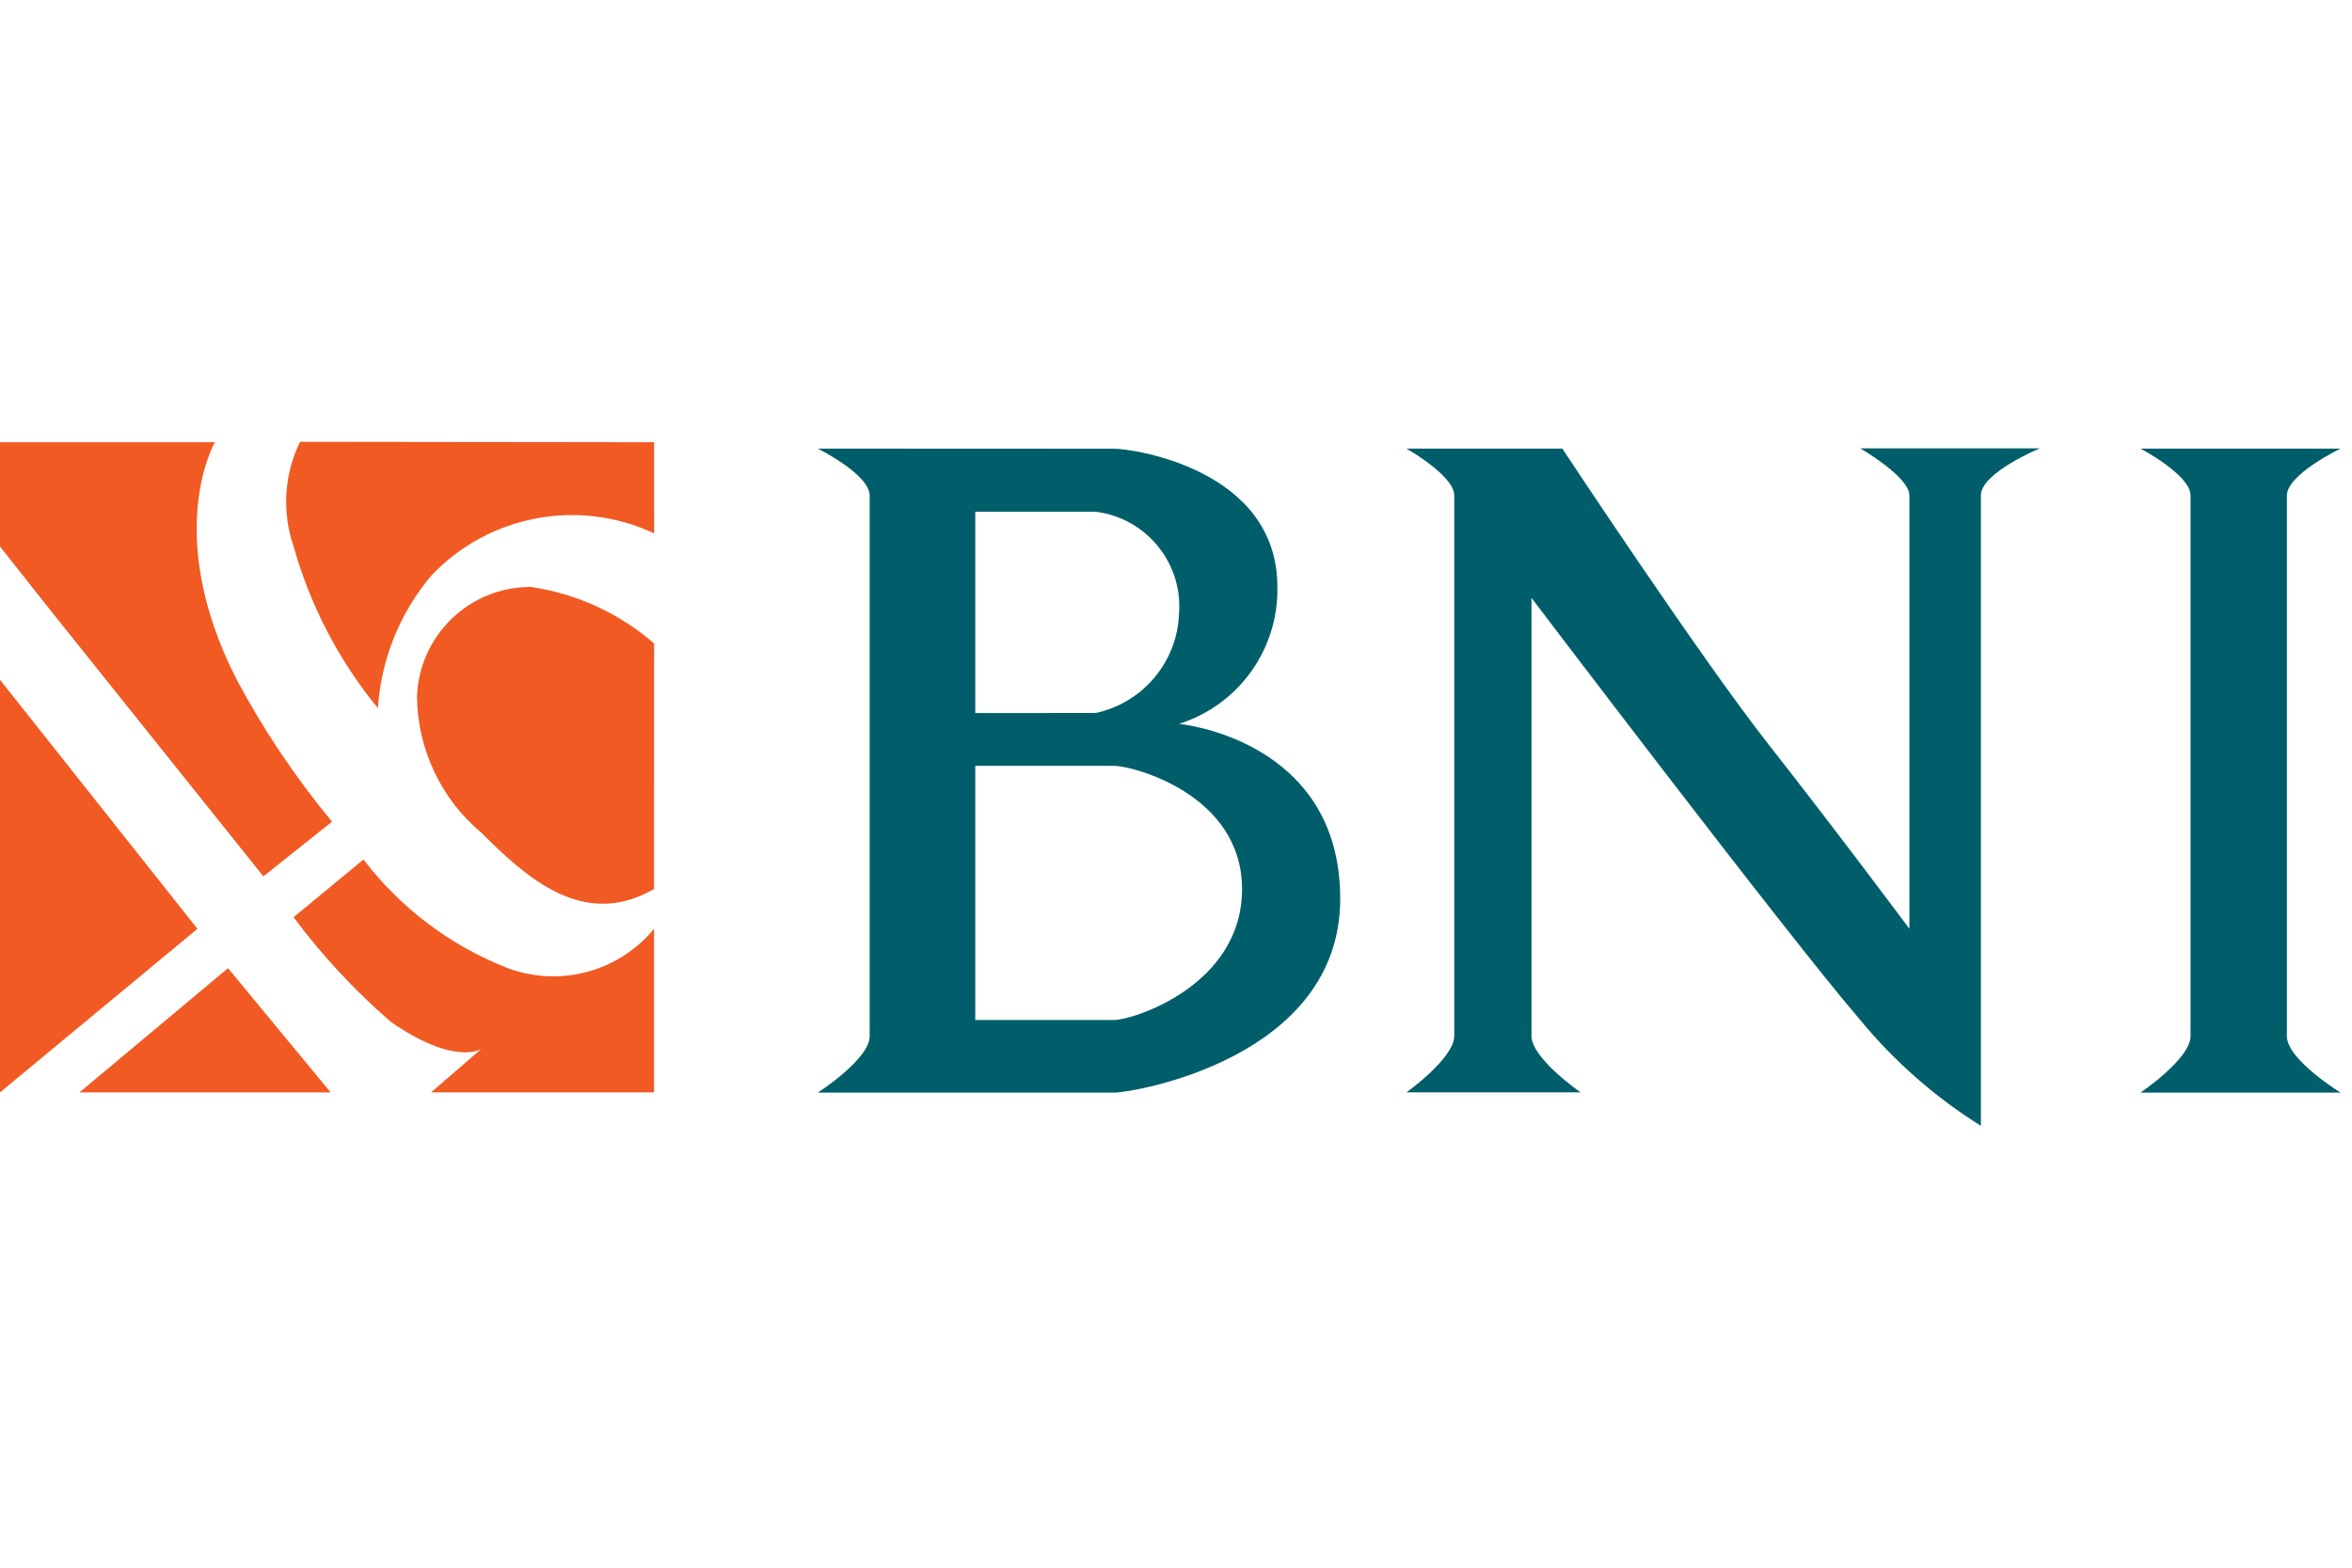
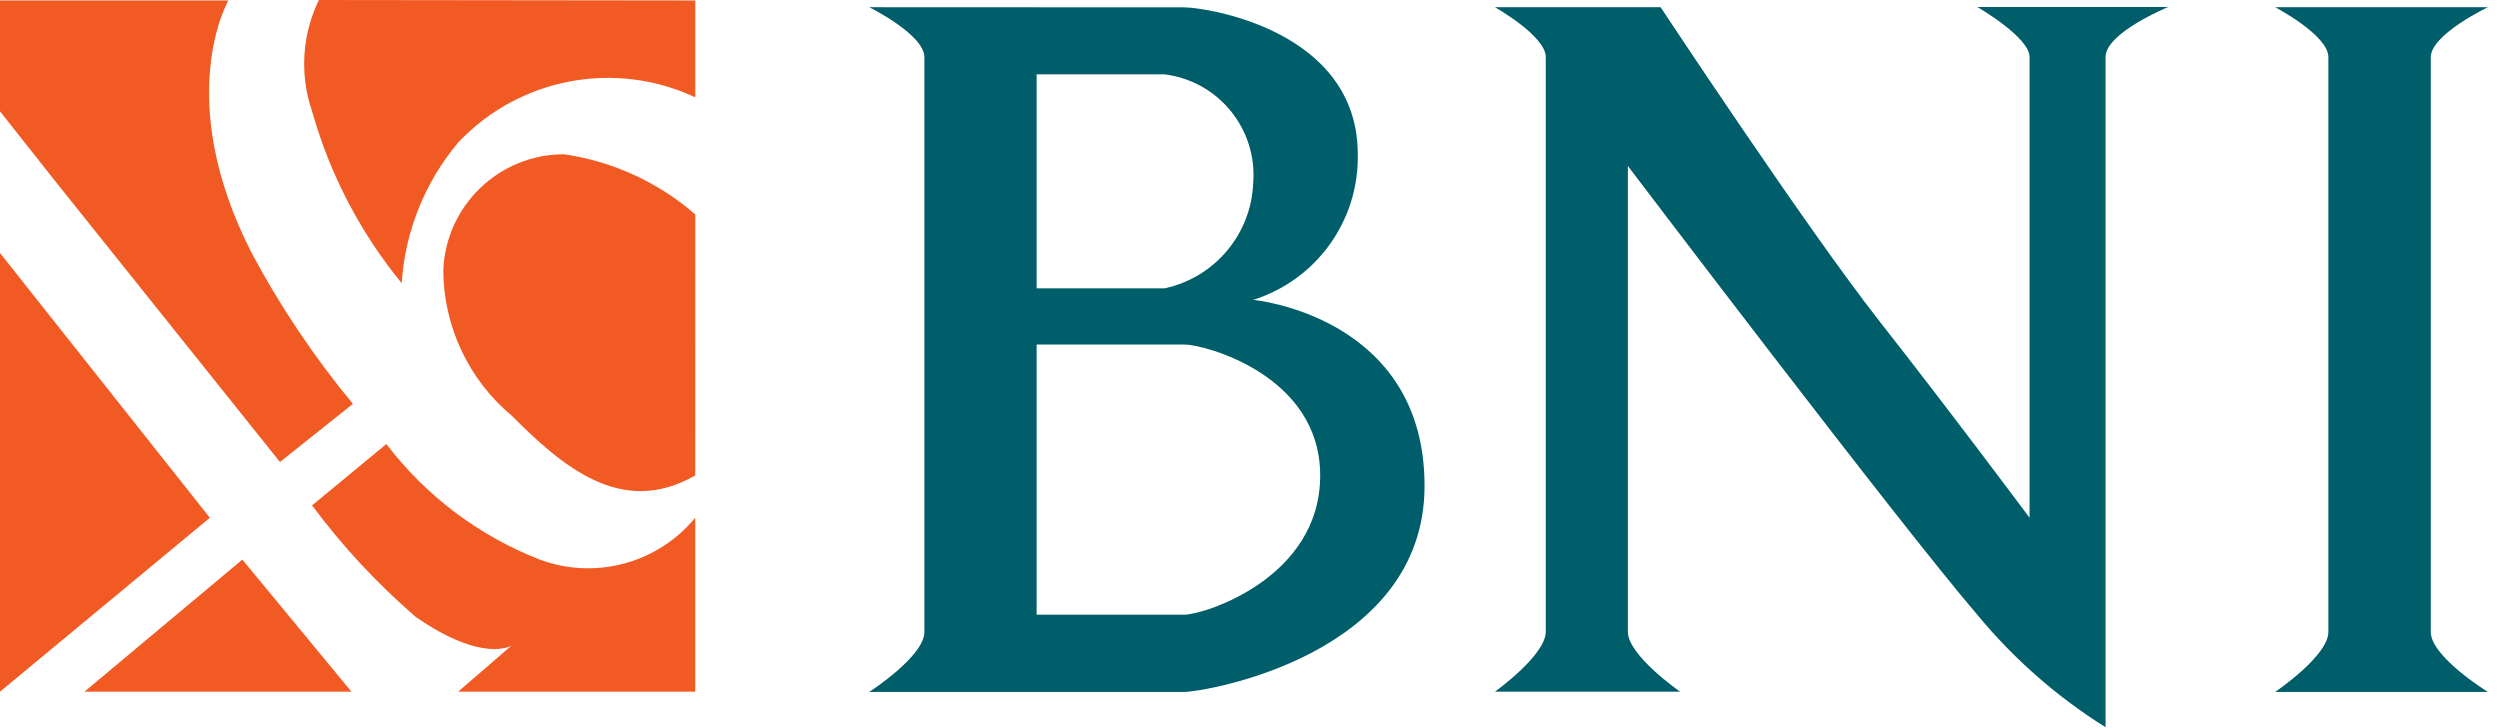
- <svg xmlns="http://www.w3.org/2000/svg" width="90" height="60" viewBox="0 0 55 16" fill="none" version="1.1">
+ <svg xmlns="http://www.w3.org/2000/svg" width="55" height="16" viewBox="0 0 55 16" fill="none" version="1.1">
  <path d="M0 5.566l4.617 5.825L0 15.217V5.566zM1.858 15.217l3.474-2.906 2.4 2.906H1.858zM0 2.449l1.205 1.524 4.954 6.191 1.605-1.279a19.906 19.906 0 01-2.228-3.32C3.786 2.142 5.025.01 5.025.01H0v2.439zM6.865 11.119L8.5 9.769a7.815 7.815 0 003.372 2.541 3.053 3.053 0 003.423-.92v3.826h-5.214l1.175-1.016s-.613.409-2.113-.63a15.39 15.39 0 01-2.278-2.451zM7.016 0a3.208 3.208 0 00-.15 2.449c.39 1.383 1.06 2.67 1.971 3.781a5.348 5.348 0 011.248-3.1 4.53 4.53 0 015.211-.989V.01L7.016 0z" fill="#F15A23" />
  <path d="M15.296 4.717a5.636 5.636 0 00-2.888-1.323 2.658 2.658 0 00-2.656 2.559 4.2 4.2 0 001.507 3.193c1.085 1.085 2.405 2.255 4.036 1.313l.001-5.742z" fill="#F15A23" />
  <path d="M32.889.159h3.645s3.229 4.89 4.816 6.91c1.587 2.02 3.3 4.321 3.3 4.321V1.254c0-.438-1.149-1.1-1.149-1.1h4.2s-1.379.567-1.379 1.1v14.745a11.712 11.712 0 01-2.824-2.478c-1.686-1.96-7.685-9.87-7.685-9.87v10.246c0 .525 1.149 1.319 1.149 1.319H32.89s1.117-.8 1.117-1.319V1.254C34.006.789 32.889.159 32.889.159zM50.054.159h4.679s-1.256.6-1.256 1.1v12.644c0 .546 1.256 1.319 1.256 1.319h-4.679s1.17-.79 1.17-1.319V1.254c0-.481-1.17-1.095-1.17-1.095zM19.124.159s1.213.6 1.213 1.1v12.644c0 .538-1.213 1.319-1.213 1.319h6.931c.433 0 5.285-.793 5.285-4.534 0-3.741-3.769-4.091-3.769-4.091a3.29 3.29 0 002.3-3.2c0-2.759-3.379-3.235-3.812-3.235L19.124.159zm3.682 6.185V1.636h2.816a2.232 2.232 0 011.949 2.382 2.47 2.47 0 01-1.949 2.325l-2.816.001zm0 1.235h3.249c.433 0 2.989.664 2.989 2.882 0 2.261-2.556 3.062-2.989 3.062h-3.249V7.579z" fill="#005E6A" />
</svg>
